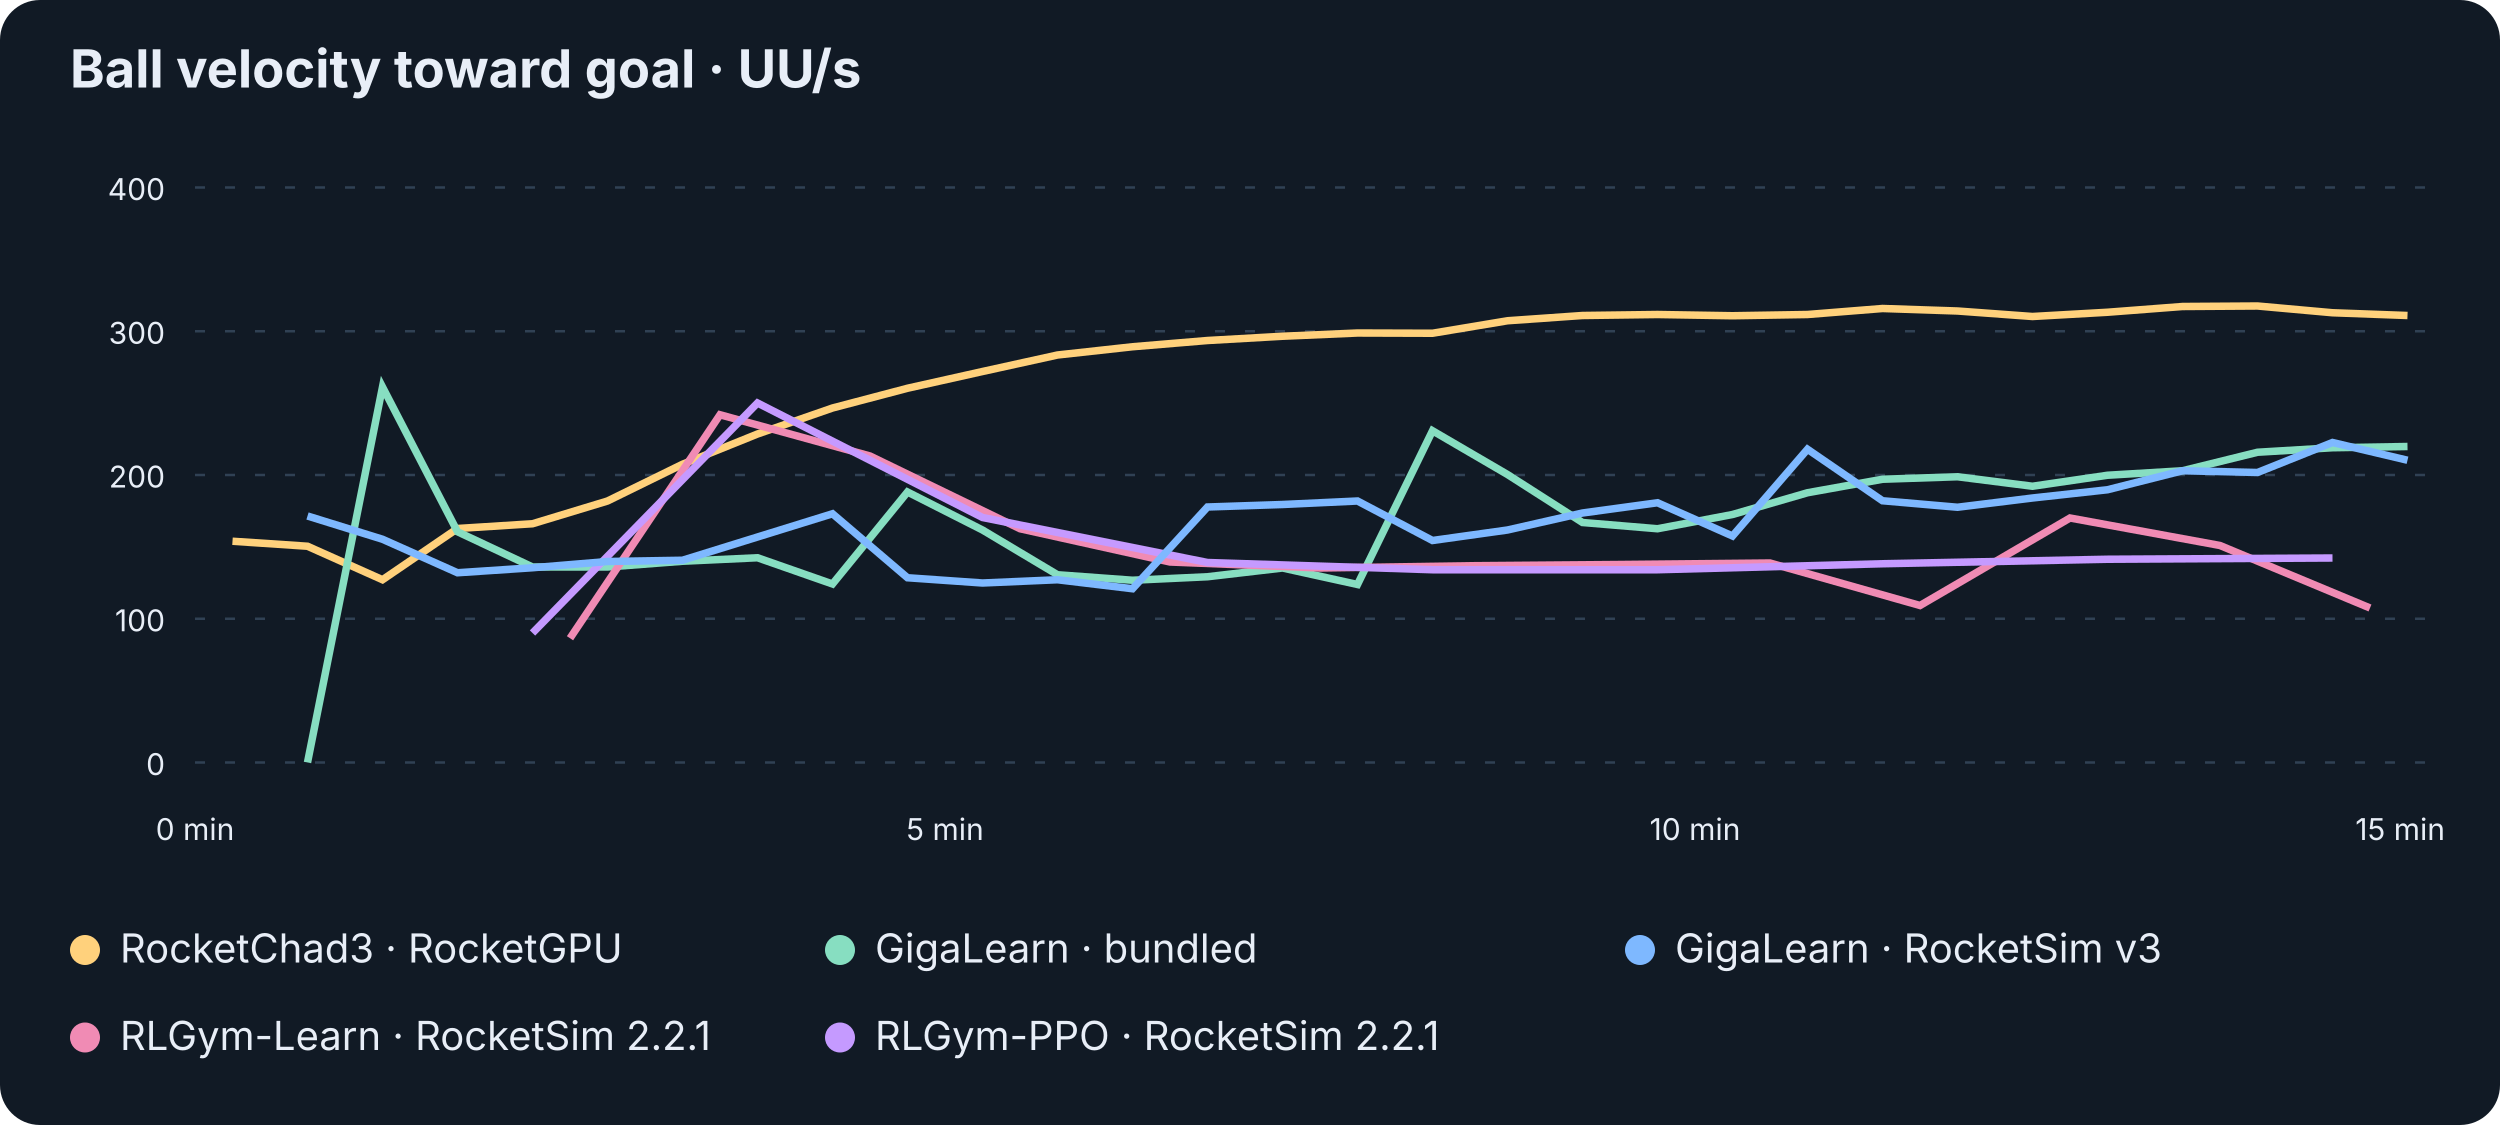
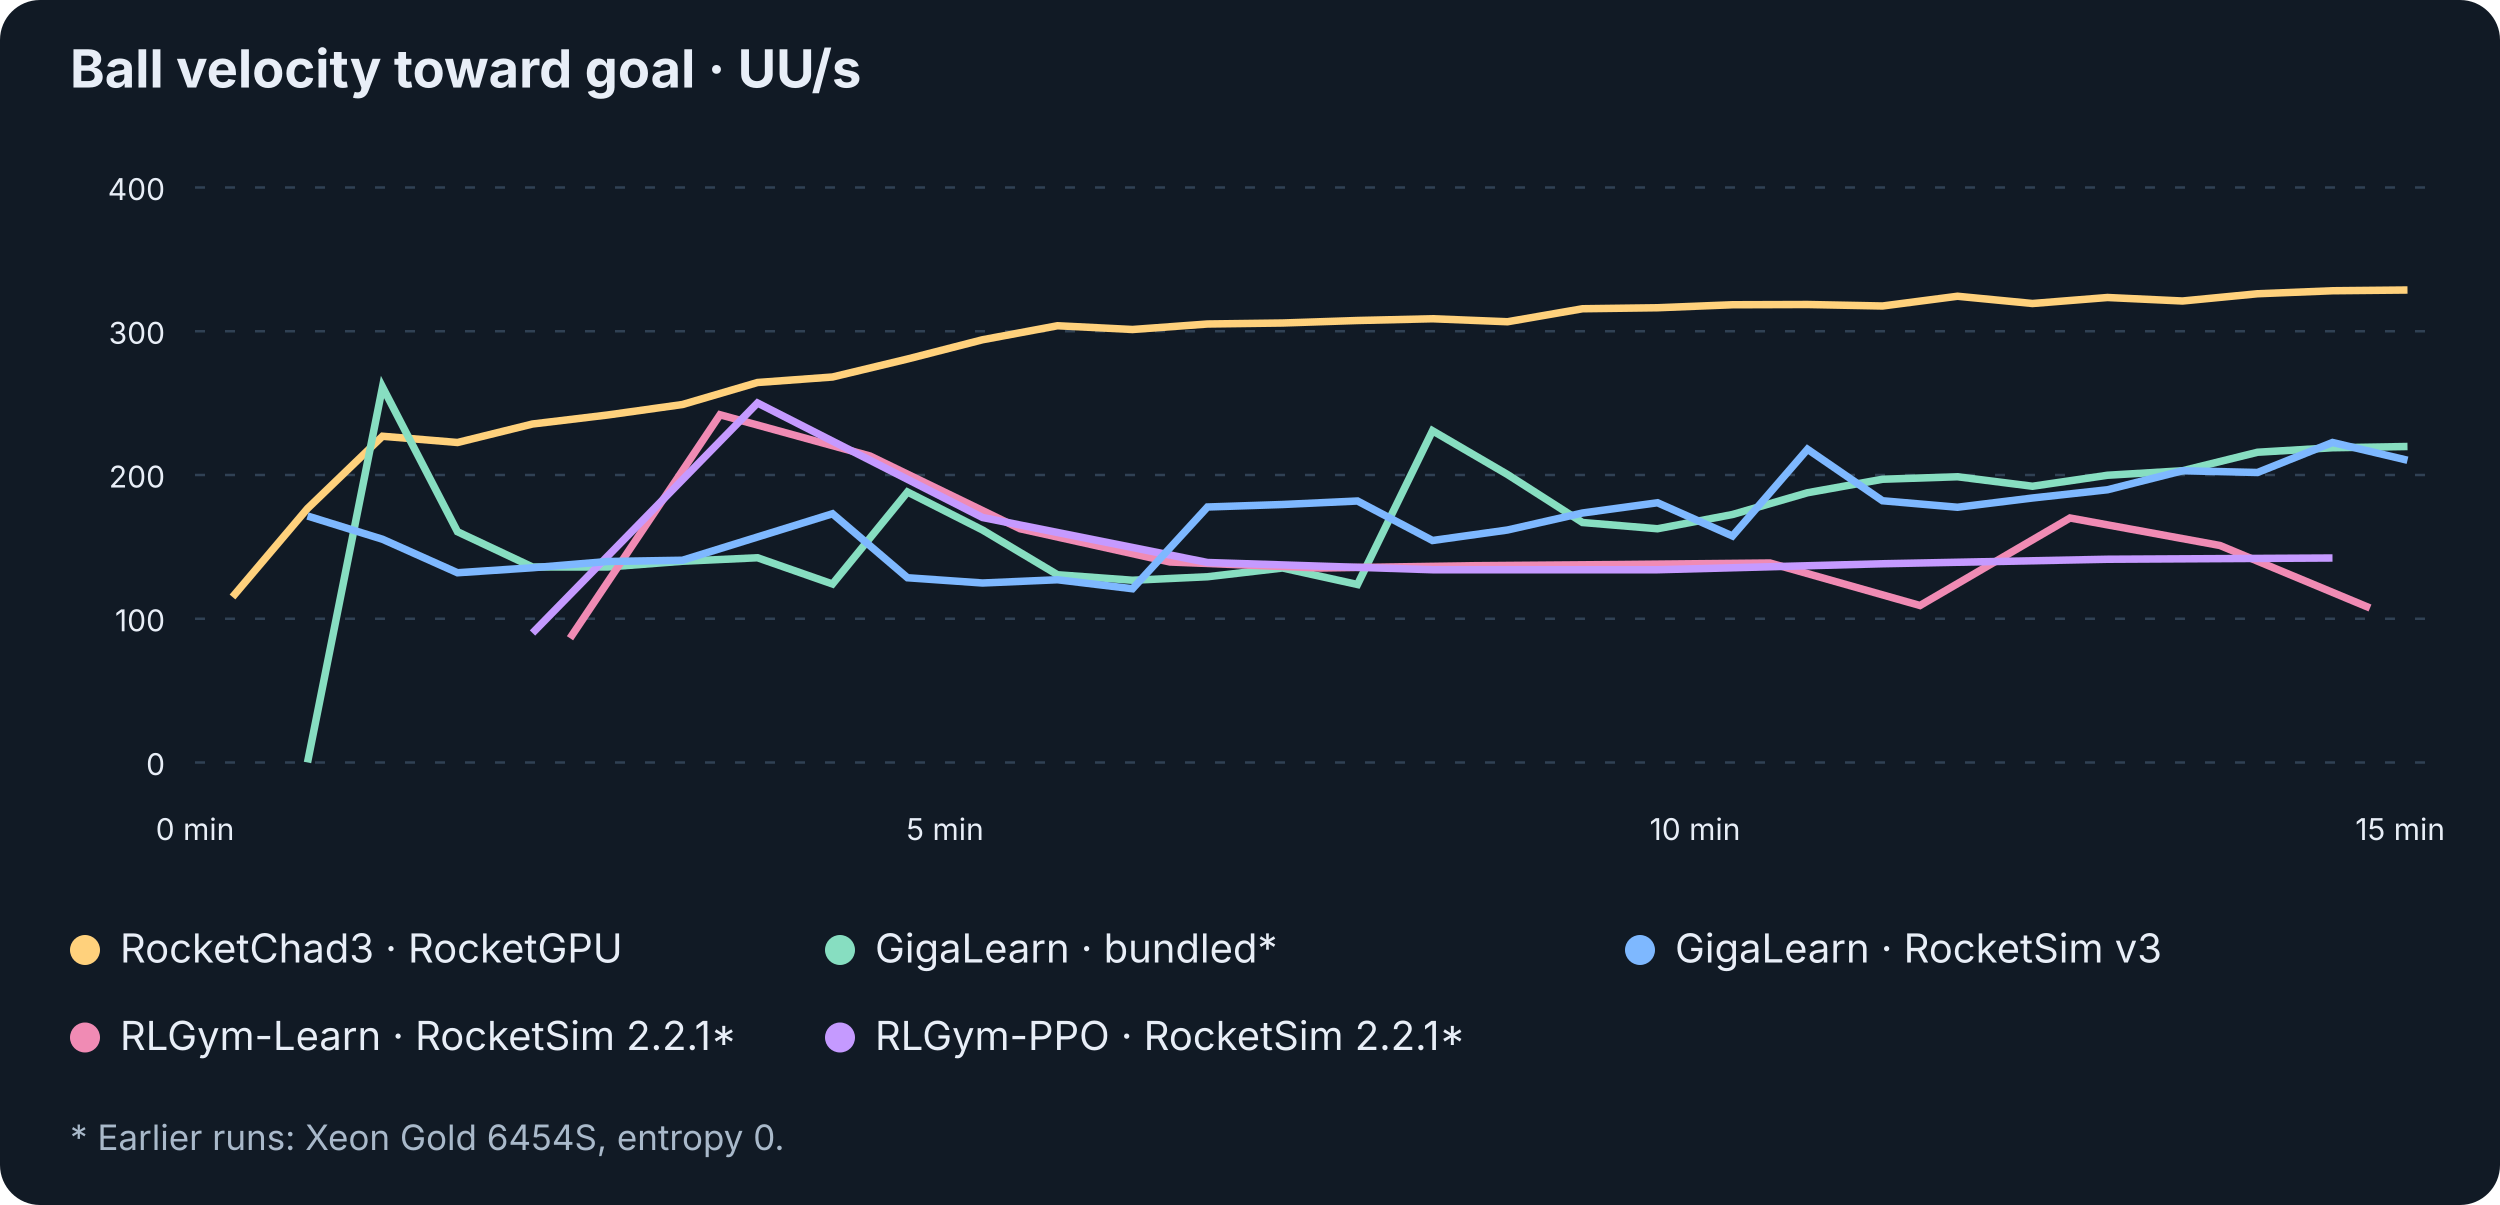
- <svg xmlns="http://www.w3.org/2000/svg" viewBox="0 0 1000 450" role="img">
+ <svg xmlns="http://www.w3.org/2000/svg" viewBox="0 0 1000 482" role="img">
  <style>text{font-family:-apple-system,BlinkMacSystemFont,Segoe UI,sans-serif;fill:#e8eef7}.muted{fill:#a9b9ca}.heading{font-size:21px;font-weight:650}.label{font-size:16px}.number{font-size:17px;font-weight:650}.gridline{stroke:#304154;stroke-dasharray:4 8}svg text.axis{fill:#a9b9ca}</style>
-   <rect width="1000" height="450" rx="16" fill="#111a25" />
+   <rect width="1000" height="482" rx="16" fill="#111a25" />
  <text x="28" y="35" class="heading">Ball velocity toward goal · UU/s</text>
  <g transform="translate(0 45)" class="muted">
    <line x1="78" y1="260.0" x2="978" y2="260.0" class="gridline" />
    <text x="66" y="265.0" text-anchor="end">0</text>
    <line x1="78" y1="202.5" x2="978" y2="202.5" class="gridline" />
    <text x="66" y="207.5" text-anchor="end">100</text>
    <line x1="78" y1="145.0" x2="978" y2="145.0" class="gridline" />
    <text x="66" y="150.0" text-anchor="end">200</text>
    <line x1="78" y1="87.5" x2="978" y2="87.5" class="gridline" />
    <text x="66" y="92.5" text-anchor="end">300</text>
    <line x1="78" y1="30.0" x2="978" y2="30.0" class="gridline" />
    <text x="66" y="35.0" text-anchor="end">400</text>
    <text x="78.0" y="291" text-anchor="middle">0 min</text>
    <text x="378.0" y="291" text-anchor="middle">5 min</text>
    <text x="678.0" y="291" text-anchor="middle">10 min</text>
    <text x="978.0" y="291" text-anchor="end">15 min</text>
-     <path d="M93.0,171.5 L123.0,173.5 L153.0,186.9 L183.0,166.4 L213.0,164.5 L243.0,155.4 L273.0,140.7 L303.0,128.6 L333.0,118.2 L363.0,110.3 L393.0,103.6 L423.0,97.0 L453.0,93.7 L483.0,91.2 L513.0,89.5 L543.0,88.2 L573.0,88.3 L603.0,83.3 L633.0,81.2 L663.0,80.8 L693.0,81.3 L723.0,80.8 L753.0,78.4 L783.0,79.4 L813.0,81.6 L843.0,79.9 L873.0,77.6 L903.0,77.4 L933.0,80.1 L963.0,81.2" fill="none" stroke="#ffd17c" stroke-width="3" />
+     <path d="M93.0,193.8 L123.0,158.4 L153.0,129.5 L183.0,132.0 L213.0,124.6 L243.0,121.0 L273.0,116.8 L303.0,108.0 L333.0,105.8 L363.0,98.6 L393.0,90.9 L423.0,85.3 L453.0,86.8 L483.0,84.6 L513.0,84.2 L543.0,83.2 L573.0,82.5 L603.0,83.7 L633.0,78.5 L663.0,78.1 L693.0,76.9 L723.0,76.8 L753.0,77.4 L783.0,73.5 L813.0,76.4 L843.0,74.0 L873.0,75.4 L903.0,72.5 L933.0,71.3 L963.0,71.0" fill="none" stroke="#ffd17c" stroke-width="3" />
    <path d="M123.0,260.0 L153.0,109.8 L183.0,167.7 L213.0,181.8 L243.0,181.8 L273.0,179.5 L303.0,178.1 L333.0,188.6 L363.0,151.8 L393.0,167.0 L423.0,184.9 L453.0,187.1 L483.0,185.7 L513.0,182.2 L543.0,188.8 L573.0,127.3 L603.0,144.8 L633.0,164.0 L663.0,166.5 L693.0,160.8 L723.0,152.1 L753.0,146.7 L783.0,145.7 L813.0,149.5 L843.0,145.1 L873.0,143.3 L903.0,135.9 L933.0,134.1 L963.0,133.6" fill="none" stroke="#87dec1" stroke-width="3" />
    <path d="M228.0,210.3 L288.0,120.9 L348.0,137.4 L408.0,166.5 L468.0,179.8 L528.0,182.2 L588.0,181.3 L648.0,180.8 L708.0,180.2 L768.0,197.2 L828.0,162.2 L888.0,173.2 L948.0,198.2" fill="none" stroke="#f08bb4" stroke-width="3" pointer-events="none" />
    <path d="M213.0,208.2 L303.0,116.2 L393.0,162.0 L483.0,180.0 L573.0,182.9 L663.0,182.9 L753.0,180.5 L843.0,178.7 L933.0,178.2" fill="none" stroke="#c59aff" stroke-width="3" pointer-events="none" />
    <path d="M123.0,161.4 L153.0,170.7 L183.0,184.1 L213.0,182.1 L243.0,179.6 L273.0,179.1 L303.0,169.8 L333.0,160.5 L363.0,186.1 L393.0,188.2 L423.0,186.9 L453.0,190.5 L483.0,157.8 L513.0,156.8 L543.0,155.4 L573.0,171.2 L603.0,167.0 L633.0,160.2 L663.0,156.1 L693.0,169.4 L723.0,134.7 L753.0,155.3 L783.0,157.9 L813.0,154.2 L843.0,150.9 L873.0,143.3 L903.0,144.0 L933.0,132.0 L963.0,139.1" fill="none" stroke="#7eb8ff" stroke-width="3" />
  </g>
  <circle cx="34" cy="380" r="6" fill="#ffd17c" />
  <text x="48" y="385" class="label">RocketChad3 · RocketGPU</text>
  <circle cx="336" cy="380" r="6" fill="#87dec1" />
-   <text x="350" y="385" class="label">GigaLearn · bundled</text>
+   <text x="350" y="385" class="label">GigaLearn · bundled*</text>
  <circle cx="656" cy="380" r="6" fill="#7eb8ff" />
  <text x="670" y="385" class="label">GigaLearn · RocketSim v3</text>
  <circle cx="34" cy="415" r="6" fill="#f08bb4" />
-   <text x="48" y="420" class="label">RLGym-Learn · RocketSim 2.2.1</text>
+   <text x="48" y="420" class="label">RLGym-Learn · RocketSim 2.2.1*</text>
  <circle cx="336" cy="415" r="6" fill="#c59aff" />
-   <text x="350" y="420" class="label">RLGym-PPO · RocketSim 2.2.1</text>
+   <text x="350" y="420" class="label">RLGym-PPO · RocketSim 2.2.1*</text>
+   <text x="28" y="460" class="muted" style="font-size:14px">* Earlier runs: Xeon Gold 6454S, entropy 0.</text>
</svg>
